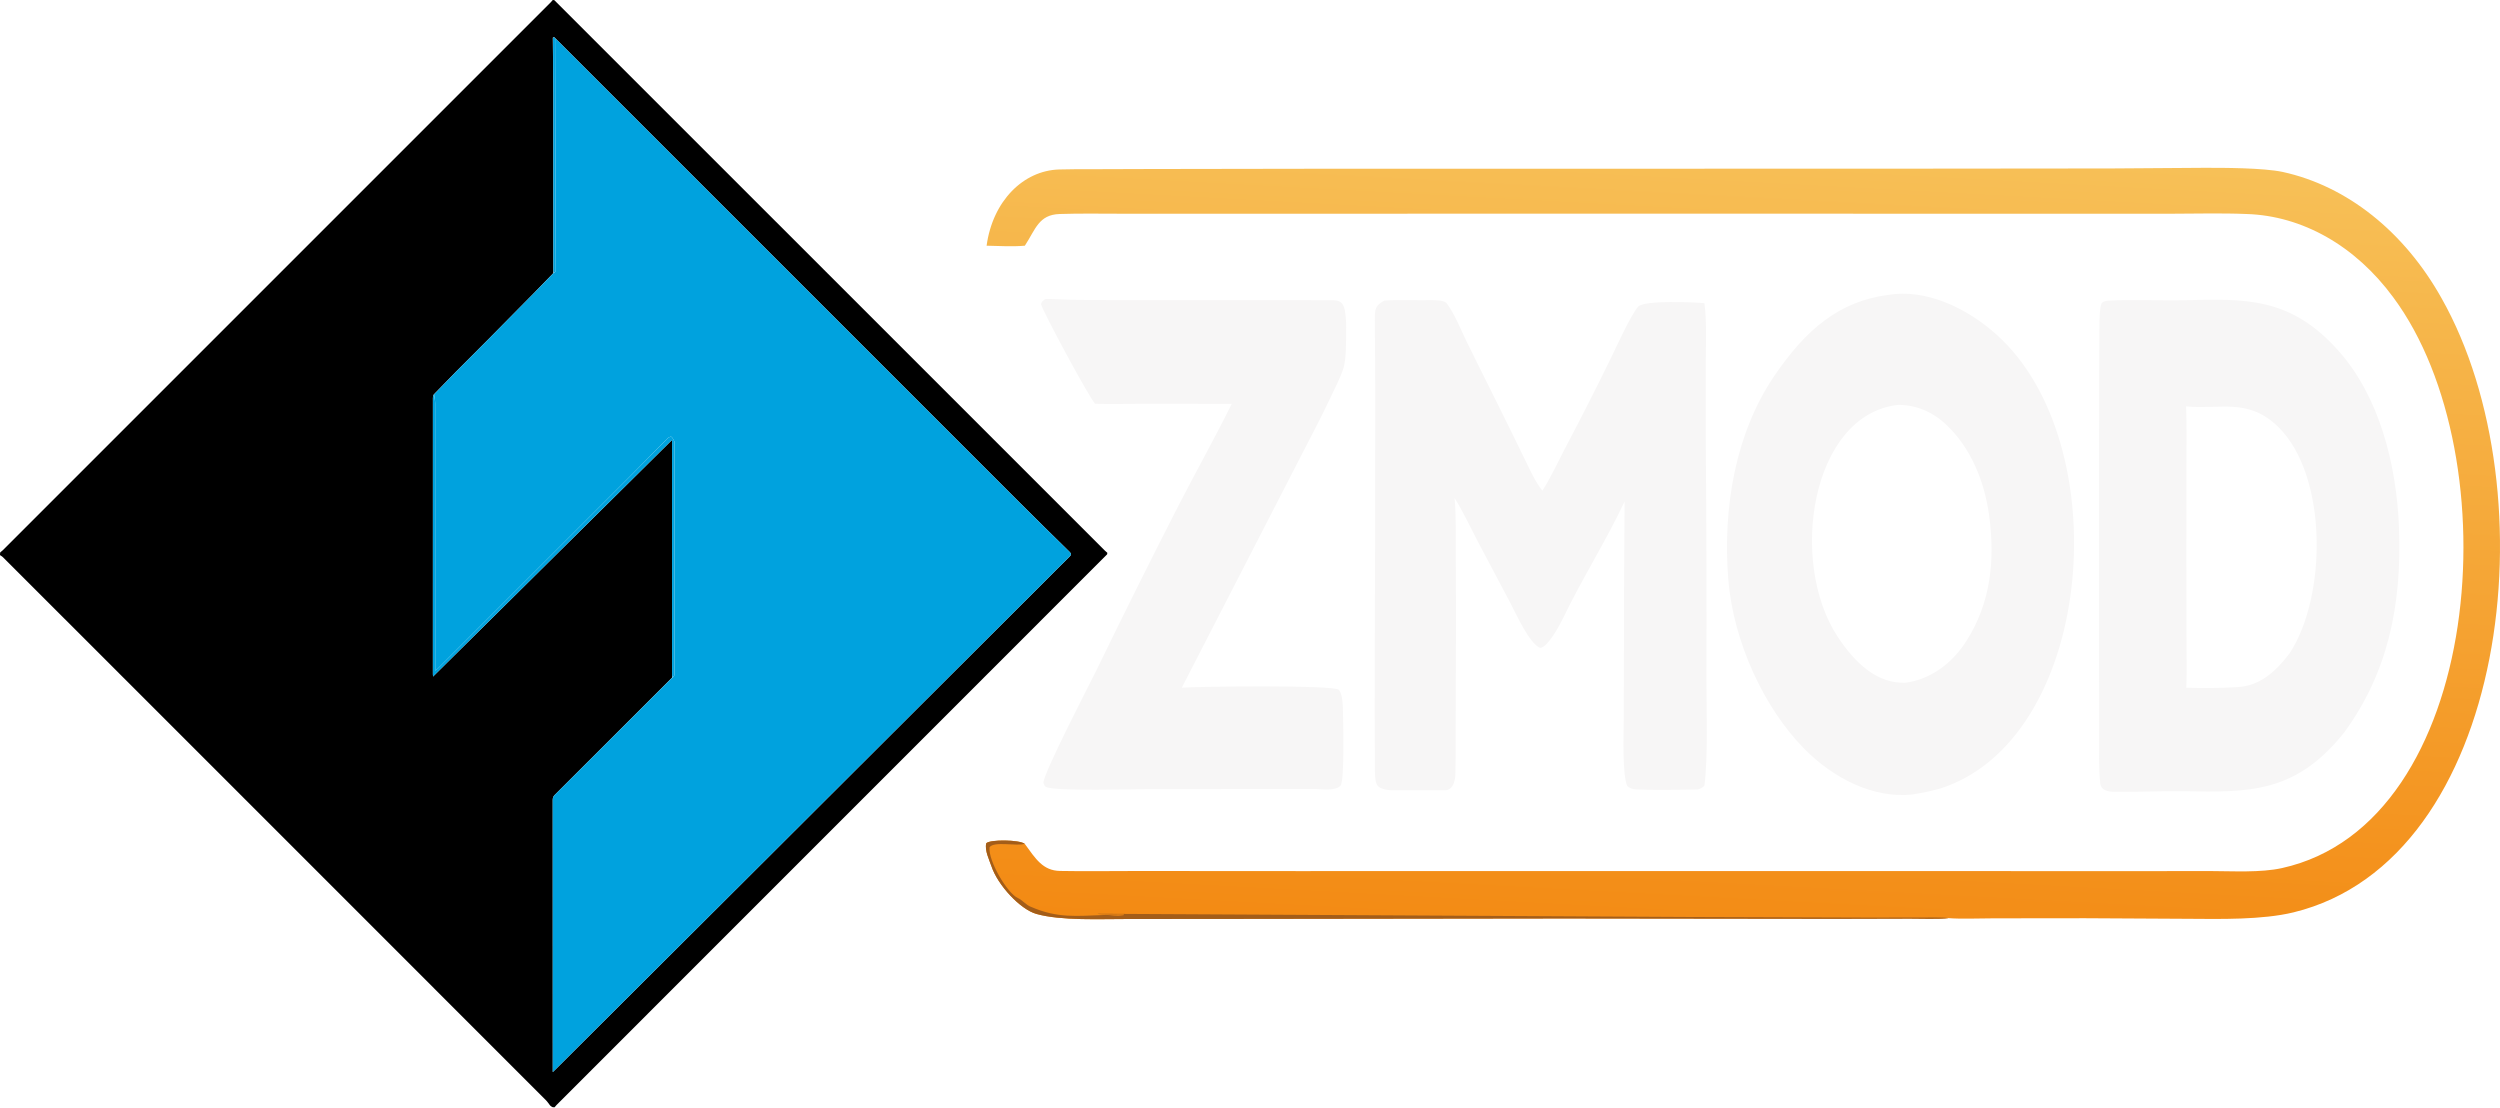
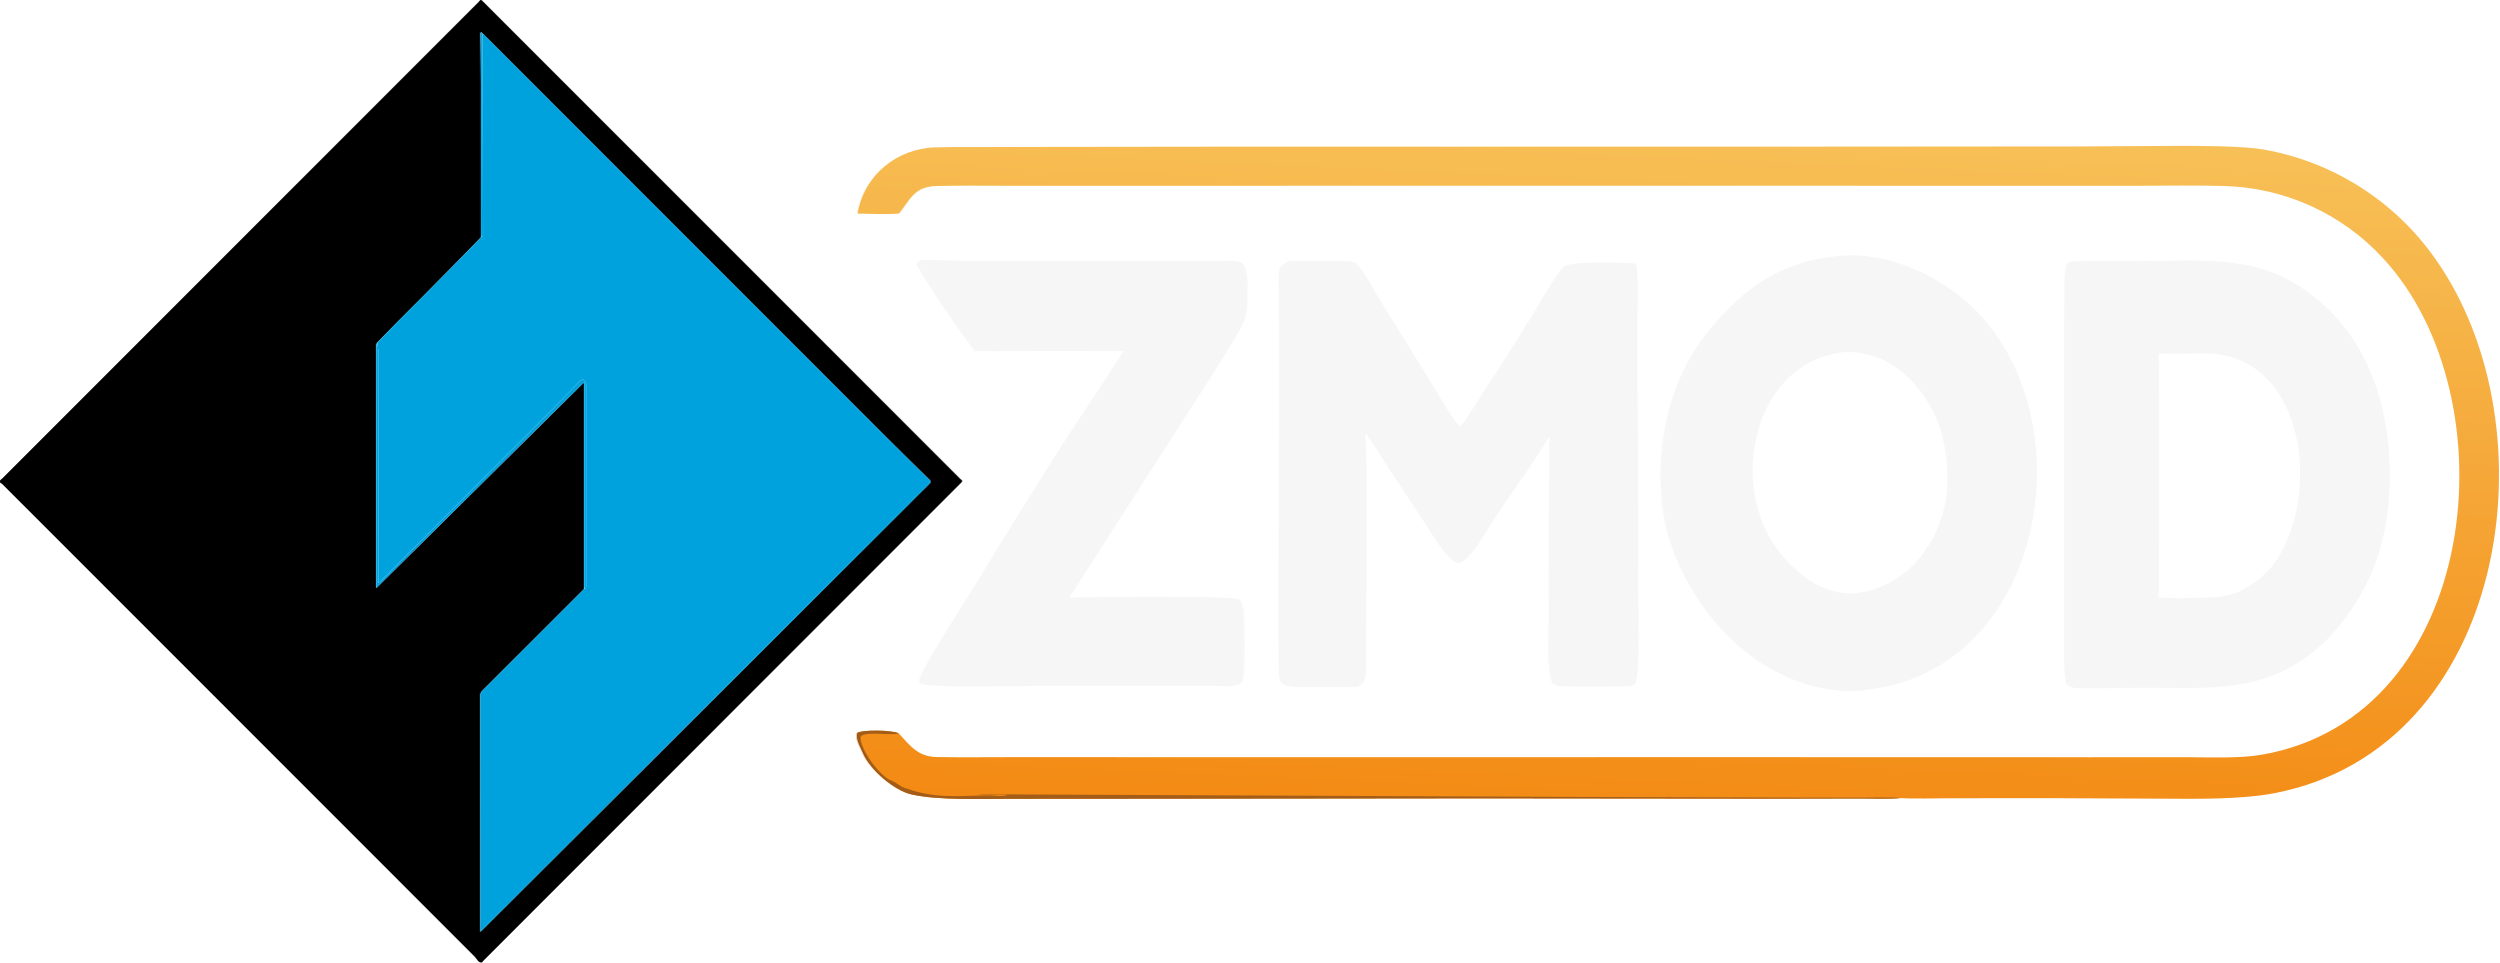
- <svg xmlns="http://www.w3.org/2000/svg" version="1.1" id="Layer_1" x="0px" y="0px" width="4233.278" viewBox="0 0 4233.278 1875" enable-background="new 0 0 1875 1875" xml:space="preserve" height="1875">
+ <svg xmlns="http://www.w3.org/2000/svg" version="1.1" id="Layer_1" x="0px" y="0px" width="4870.02" viewBox="0 0 4870.02 1875" enable-background="new 0 0 1875 1875" xml:space="preserve" height="1875">
  <defs id="defs9">
    <rect x="37.847" y="1215.833" width="1792.998" height="619.743" id="rect9" />
    <linearGradient id="Gradient1" gradientUnits="userSpaceOnUse" x1="1004.37" y1="1450.13" x2="1041.31" y2="593.565">
      <stop class="stop0" offset="0" stop-opacity="1" stop-color="rgb(243,138,19)" id="stop1" />
      <stop class="stop1" offset="1" stop-opacity="1" stop-color="rgb(247,192,87)" id="stop2" />
    </linearGradient>
    <linearGradient id="lin_11" gradientUnits="userSpaceOnUse" gradientTransform="scale(1.552121,0.6442796)" x1="258423.06" y1="373215.5" x2="267918.59" y2="153033.5">
      <stop offset="0" stop-color="rgb(243, 138, 19)" stop-opacity="1" id="stop1-4" />
      <stop offset="1" stop-color="rgb(247, 192, 87)" stop-opacity="1" id="stop2-5" />
    </linearGradient>
    <linearGradient id="Gradient1-6" gradientUnits="userSpaceOnUse" x1="1004.37" y1="1450.13" x2="1041.31" y2="593.565">
      <stop class="stop0" offset="0" stop-opacity="1" stop-color="rgb(243,138,19)" id="stop1-1" />
      <stop class="stop1" offset="1" stop-opacity="1" stop-color="rgb(247,192,87)" id="stop2-4" />
    </linearGradient>
  </defs>
  <path fill="#000000" opacity="1" stroke="none" d="M 3e-6,940 C 0,938.611 0,937.222 0.355,935.415 2.092,933.879 3.59,932.877 4.841,931.626 314.172,622.33 623.485,313.017 932.789,3.693 933.939,2.542 934.933,1.234 936,0 c 0.75,0 1.5,0 2.687,0.322 311.044,310.922 621.651,621.522 932.269,932.111 1.269,1.268 2.693,2.381 4.045,3.566 0,0.75 0,1.5 -0.322,2.687 -310.922,311.044 -621.522,621.651 -932.111,932.269 -1.268,1.268 -2.381,2.693 -3.566,4.045 -1.066,0 -2.133,0 -3.708,-0.362 -1.583,-1.099 -2.882,-1.648 -3.69,-2.609 -2.396,-2.848 -4.308,-6.15 -6.92,-8.764 C 759.317,1697.808 593.901,1532.4 428.489,1366.989 287.23,1225.73 145.972,1084.468 4.679,943.242 3.359,941.922 1.57,941.07 3e-6,940 M 936.025,63.955 c 0.325,32.745 0.889,65.49 0.931,98.236 0.125,97.941 0.044,195.882 0.052,293.824 1.2e-4,1.995 0.104,3.99 -0.133,6.602 -10.989,11.324 -21.912,22.712 -32.98,33.958 -25.913,26.33 -51.854,52.633 -77.866,78.865 -17.952,18.104 -36.124,35.99 -54.041,54.129 -12.481,12.636 -24.696,25.535 -37.758,38.698 -0.41,1.692 -1.178,3.383 -1.179,5.075 -0.055,156.136 -0.052,312.273 -0.038,468.409 1.2e-4,1.377 0.199,2.754 0.282,3.832 135.173,-133.832 270.207,-267.528 405.242,-401.223 -0.179,-0.352 -0.358,-0.705 -0.537,-1.057 0,1.928 0,3.856 0,5.785 0,130.641 -6e-4,261.283 0.01,391.924 10e-5,1.996 0.104,3.992 -0.134,6.604 -66.116,66.115 -132.217,132.247 -198.409,198.286 -2.581,2.575 -3.539,5.085 -3.537,8.674 0.085,151.324 0.073,302.648 0.073,453.973 0,1.749 0,3.497 0,6.739 2.34,-2.236 3.611,-3.404 4.832,-4.622 108.667,-108.328 217.361,-216.628 325.986,-324.998 165.964,-165.576 331.88,-331.199 497.812,-496.806 15.453,-15.422 30.775,-30.977 46.391,-46.231 3.352,-3.274 3.282,-5.036 -0.027,-8.275 -27.713,-27.126 -55.384,-54.297 -82.809,-81.714 C 1466.773,591.302 1205.409,329.911 944.022,68.541 c -1.286,-1.286 -2.674,-2.469 -4.154,-4.133 -0.355,-0.276 -0.709,-0.552 -1.417,-1.392 -0.761,0.005 -1.522,0.01 -2.424,0.939 z" id="path1" />
  <path fill="none" opacity="1" stroke="none" d="m 1875,935.552 c -1.352,-0.738 -2.776,-1.85 -4.045,-3.119 C 1560.337,621.844 1249.73,311.244 939.062,0.322 1250.934,0 1562.868,0 1875,0 c 0,311.702 0,623.403 0,935.552 z" id="path2" />
  <path fill="none" opacity="1" stroke="none" d="m 939.448,1875 c 0.738,-1.352 1.85,-2.776 3.119,-4.045 C 1253.156,1560.338 1563.756,1249.73 1874.678,939.062 1875,1250.934 1875,1562.868 1875,1875 c -311.702,0 -623.403,0 -935.552,0 z" id="path3" />
  <path fill="none" opacity="1" stroke="none" d="m 935.549,0 c -0.616,1.234 -1.61,2.542 -2.76,3.693 C 623.485,313.017 314.172,622.33 4.841,931.626 3.59,932.877 2.092,933.879 0.355,934.999 0,623.4 0,311.801 0,0 311.699,0 623.399,0 935.549,0 Z" id="path4" />
  <path fill="none" opacity="1" stroke="none" d="m 3e-6,940.469 c 1.57,0.602 3.359,1.454 4.679,2.774 141.293,141.226 282.55,282.487 423.81,423.747 165.412,165.411 330.827,330.818 496.193,496.276 2.612,2.614 4.524,5.916 6.92,8.764 0.808,0.961 2.107,1.51 3.29,2.609 C 623.406,1875 311.812,1875 0,1875 0,1563.646 0,1252.292 3e-6,940.469 Z" id="path5" />
  <path fill="#00a2de" opacity="1" stroke="none" d="m 734.957,667.886 c 12.334,-12.782 24.549,-25.681 37.03,-38.317 17.917,-18.139 36.089,-36.025 54.041,-54.129 26.012,-26.232 51.952,-52.536 77.866,-78.865 11.068,-11.246 21.991,-22.634 33.491,-34.32 4.311,-1.763 3.614,-5.025 3.607,-7.955 -0.324,-127.489 -0.659,-254.978 -0.991,-382.466 -0.006,-2.331 0.002,-4.662 0.004,-6.993 1.34,1.231 2.729,2.415 4.014,3.701 261.386,261.37 522.751,522.761 784.166,784.102 27.425,27.417 55.096,54.588 82.809,81.714 3.309,3.239 3.379,5.001 0.027,8.275 -15.616,15.255 -30.939,30.809 -46.391,46.231 -165.932,165.607 -331.848,331.23 -497.812,496.806 -108.624,108.37 -217.319,216.67 -325.986,324.998 -1.221,1.218 -2.492,2.386 -4.832,4.622 0,-3.241 0,-4.99 0,-6.739 0,-151.324 0.012,-302.648 -0.073,-453.973 -0.002,-3.589 0.956,-6.099 3.537,-8.674 66.192,-66.039 132.293,-132.171 198.921,-198.649 4.32,-1.768 3.607,-5.04 3.607,-7.973 0.01,-129.473 0.01,-258.946 0.01,-388.418 0,-1.166 0.395,-2.547 -0.088,-3.459 -1.497,-2.828 -2.857,-6.125 -5.263,-7.884 -0.984,-0.72 -5.033,1.517 -6.8,3.292 -21.265,21.352 -42.229,43.005 -63.528,64.323 -108.233,108.331 -216.541,216.588 -324.837,324.858 -1.065,1.065 -2.317,1.943 -4.484,3.74 0,-3.529 0,-5.645 0,-7.762 0,-148.135 0.021,-296.271 -0.086,-444.406 -0.004,-5.226 -1.276,-10.451 -1.957,-15.677 z" id="path6" />
  <path fill="#00a2de" opacity="1" stroke="none" d="m 734.593,668.077 c 1.045,5.035 2.317,10.26 2.321,15.486 0.107,148.135 0.086,296.271 0.086,444.406 0,2.116 0,4.232 0,7.762 2.167,-1.797 3.419,-2.675 4.484,-3.74 108.296,-108.269 216.604,-216.526 324.837,-324.858 21.299,-21.318 42.263,-42.97 63.528,-64.323 1.768,-1.775 5.816,-4.011 6.8,-3.292 2.405,1.759 3.765,5.056 5.263,7.884 0.483,0.913 0.088,2.293 0.088,3.459 5e-4,129.473 0,258.946 -0.01,388.418 -10e-5,2.934 0.713,6.205 -3.461,7.665 -0.42,-1.942 -0.524,-3.938 -0.524,-5.934 -0.01,-130.641 -0.01,-261.283 -0.01,-391.924 0,-1.928 0,-3.856 0,-5.785 0.179,0.352 0.358,0.705 0.537,1.057 -135.035,133.696 -270.07,267.391 -405.242,401.223 -0.083,-1.079 -0.281,-2.455 -0.282,-3.832 -0.014,-156.136 -0.017,-312.273 0.038,-468.409 6.1e-4,-1.692 0.769,-3.383 1.542,-5.266 z" id="path7" />
  <path fill="#00a2de" opacity="1" stroke="none" d="m 939.935,64.624 c 0.068,2.547 0.06,4.878 0.066,7.209 0.332,127.489 0.667,254.978 0.991,382.466 0.007,2.93 0.704,6.192 -3.46,7.647 -0.42,-1.942 -0.524,-3.937 -0.525,-5.932 -0.008,-97.941 0.073,-195.882 -0.052,-293.824 -0.042,-32.746 -0.605,-65.491 -0.545,-98.551 1.054,-0.23 1.723,-0.145 2.391,-0.06 0.354,0.276 0.709,0.552 1.133,1.045 z" id="path8" />
  <path fill="#00a2de" opacity="1" stroke="none" d="m 938.625,63.298 c -0.492,0.197 -1.161,0.112 -2.144,-0.12 0.446,-0.152 1.207,-0.157 2.144,0.12 z" id="path9" />
-   <g style="display:block" id="g9" transform="matrix(1.27564,0,0,1.592395,1639.613,-700.3057)">
+   <g style="display:block" id="g9" transform="matrix(1.592395,0,0,1.592395,1632.328,-700.3057)">
    <path fill="#f7f6f6" d="m 1221.04,753.377 c 49.53,-6.686 103.81,13.401 144,42.32 159.52,114.78 130.45,421.883 -66.86,480.363 -14.6,4.33 -29.85,6.49 -45.14,8.58 -51.31,4.36 -104.27,-16.83 -143.55,-48.77 -52.43,-42.63 -93.77,-112.74 -100.64,-179.8 -7.77,-77.131 10.06,-156.293 60.93,-216.367 41.93,-49.532 86.27,-79.542 151.26,-86.326 z m 23.2,412.393 c 31.87,-3.41 61.02,-19.5 80.89,-44.64 31.57,-39.79 38.23,-84.69 29.88,-133.689 -6.37,-37.433 -25.23,-71.595 -55.49,-95.007 -18.83,-14.721 -42.16,-22.506 -66.06,-22.044 -115,10.998 -144.89,167.23 -79.28,246.65 23.14,28.02 52.22,49.96 90.06,48.73 z" id="path2-2" />
    <path fill="#f7f6f6" d="m 1512.87,759.543 0.84,-0.044 c 31.61,-1.533 67.59,0.108 99.5,-0.453 80.86,-1.423 142.16,-4.333 207.05,55.073 51.92,47.526 75.5,117.566 78.88,186.521 4.11,83.73 -15.44,155.47 -73.05,218.36 -64.72,64.93 -127.45,63.27 -212.37,62.15 -30.67,-0.4 -62.06,1.03 -92.81,0.61 -6.52,-0.09 -17.19,-0.89 -18.35,-9.07 -2.19,-16.65 -1.45,-34.54 -1.5,-51.4 l -0.1,-106.54 0.04,-208.431 c 0,-40.291 0.03,-80.703 0.48,-120.995 0.06,-5.044 0.3,-18.317 2.7,-22.659 1.29,-2.344 6.2,-2.862 8.69,-3.122 z m 103.95,411.527 c 21.93,0.67 46,0.38 67.94,-0.63 28.95,-1.34 49.75,-15.45 69.16,-35.89 49.89,-60.87 50.53,-188.877 -14.63,-240.442 -40.3,-31.897 -77.87,-18.451 -122.73,-22.216 0.92,19.8 0.46,41.739 0.43,61.695 l -0.07,101.073 0.17,88.11 c 0.03,13.98 0.57,34.7 -0.27,48.3 z" id="path3-3" />
    <path fill="#f7f6f6" d="m 552.174,759.42 c 20.255,-1.234 43.172,-0.064 63.621,-0.493 5.02,0.258 15.968,-0.183 19.601,3.742 11.169,12.214 18.724,28.44 27.461,42.609 25.788,41.824 52.013,83.356 77.389,125.433 6.353,10.533 13.064,22.183 21.785,30.849 8.617,-10.046 23.067,-34.067 30.98,-46.318 20.421,-30.976 40.291,-62.312 59.6,-93.993 8.125,-13.39 26.546,-45.905 36.402,-55.266 7.767,-7.376 76.372,-4.775 88.141,-3.799 3.281,16.828 1.86,48.419 1.746,66.486 l 0.122,87.68 c 0.846,82.134 1.109,164.27 0.788,246.41 -0.031,28.85 2.361,82.17 -2.631,111.99 -0.293,1.75 -6.718,4.5 -8.906,4.53 -27.353,0.38 -55.162,0.87 -82.524,-0.08 -3.804,-0.13 -8.175,-1.52 -10.969,-3.52 -6.799,-11.59 -4.793,-54.41 -4.734,-69.18 l 0.352,-92.25 c -0.257,-46.27 0.6,-94.66 0.794,-141.175 -24.237,41.425 -56.737,82.445 -81.561,123.895 -4.819,8.05 -20.583,31.29 -30.504,31.77 -14.312,-4.51 -31.74,-35.82 -40.328,-48.97 l -41.945,-63.41 c -8.693,-13.4 -21.066,-33.983 -30.352,-45.66 l -0.992,-1.235 c 2.268,18.241 1.541,47.885 1.64,67.335 0.392,40.88 0.395,81.75 0.011,122.63 l -0.241,69.47 c -0.037,11.5 0.115,23.55 -0.365,35 -0.187,4.46 -2.162,11.05 -5.967,13.66 -1.313,0.99 -4.39,2.49 -6.026,2.51 -21.212,0.26 -42.466,-0.13 -63.695,0.08 -5.348,0.05 -11.005,0.15 -16.316,-0.67 -3.983,-0.62 -10.205,-1.93 -12.408,-5.8 -2.184,-4.1 -2.22,-8.89 -2.369,-13.4 -0.681,-79.07 0.044,-158.28 0.195,-237.34 l 0.208,-166.677 c -0.042,-25.19 -0.367,-50.36 -0.52,-75.545 -0.078,-12.861 0.55,-15.844 12.517,-21.298 z" id="path4-2" />
    <path fill="#f7f6f6" d="m 101.825,757.92 c 4.165,-0.462 9.868,-0.146 14.095,0.022 25.73,1.027 51.464,0.868 77.217,0.914 l 195.156,0.068 c 32.27,0.003 64.553,-0.138 96.82,0.179 8.402,0.083 13.058,2.836 14.902,11.458 1.657,7.744 1.698,15.319 1.55,23.277 -0.219,11.818 0.235,24.359 -2.995,35.83 -3.73,10.675 -12.39,23.597 -18.121,33.416 -13.181,22.582 -27.839,44.218 -41.824,66.254 L 283.407,1171.04 c 21.238,-1.25 202.026,-3.15 208.449,2.3 4.547,3.86 5.25,14.76 5.413,20.34 0.291,9.97 2.502,76.59 -3.195,81.56 -6.847,5.98 -24.872,3.65 -33.574,3.51 l -218.665,0.12 c -19.102,0.01 -126.49,2.58 -138.567,-2.24 -2.335,-0.93 -2.524,-2.24 -3.545,-4.38 0.006,-10.21 60.279,-103.37 70.022,-119.14 35.73,-59.02 72.172,-117.61 109.318,-175.751 22.718,-35.37 48.835,-72.756 70.619,-108.102 l -118.4,-0.132 c -20.62,0.062 -42.501,0.664 -63.008,0.006 -8.94,-8.161 -69.432,-98.15 -71.746,-105.995 1.497,-3.403 1.69,-2.697 5.297,-5.216 z" id="path5-2" />
    <path fill="url(#Gradient1)" d="M 24.316,701.054 C 32.415,653.4 73.143,621.111 120.565,620 c 16.531,-0.388 32.756,-0.362 49.293,-0.308 l 68.622,-0.181 246.516,-0.318 717.774,-0.028 314.67,-0.249 121.09,-0.678 c 27.29,-0.077 80.38,-0.005 106.23,4.378 85.4,14.953 161.32,63.324 210.96,134.409 145.95,206.967 88.71,597.325 -196.7,652.955 -41.27,8.04 -97.4,7.08 -140.13,6.83 l -136.39,-0.61 -121.88,0.11 c -16.79,0.01 -43.92,0.86 -59.6,-0.22 -10.47,1.25 -39.09,0.52 -50.99,0.52 l -98.56,0.21 -361.488,-0.36 -426.798,0.46 -152.374,0.11 c -35.172,-0.06 -87.372,2.02 -120.333,-5.38 -21.555,-4.84 -51.318,-30.54 -59.743,-50.73 -2.75,-6.59 -9.287,-16.81 -6.869,-24.5 5.458,-4.13 43.959,-3.71 51.036,0.62 14.515,15.96 23.979,28.53 46.838,28.88 33.902,0.53 68.061,0.02 101.944,0.06 l 214.044,0.11 666.894,-0.07 429.85,0.1 114.65,-0.07 c 29.35,0.06 66.27,1.87 94.74,-3.18 267.44,-47.38 305.15,-436.802 147.8,-606.786 -50.26,-54.877 -120.71,-86.919 -195.1,-88.744 -33.53,-1.12 -71.72,-0.263 -105.71,-0.253 l -192.87,-0.034 -591.229,-0.074 -459.599,0.094 -146.271,-0.038 c -26.527,-0.028 -53.041,-0.376 -79.562,0.314 -27.902,0.727 -31.939,16.188 -46.219,33.698 -14.715,1.141 -35.694,0.314 -50.785,0.007 z" id="path6-1" style="fill:url(#Gradient1-6)" />
    <path fill="#a35d19" d="m 1301.02,1416.09 c -10.47,1.25 -39.09,0.52 -50.99,0.52 l -98.56,0.21 -361.488,-0.36 -426.798,0.46 -152.374,0.11 c -35.172,-0.06 -87.372,2.02 -120.333,-5.38 -21.555,-4.84 -51.318,-30.54 -59.743,-50.73 -2.75,-6.59 -9.287,-16.81 -6.869,-24.5 5.458,-4.13 43.959,-3.71 51.036,0.62 -10.3,2.96 -40.293,-3.09 -46.633,3.62 -2.19,14.31 23.696,49.25 37.521,54.04 5.835,2.02 11.092,7.61 17.228,9.32 35.554,12.43 60.594,9.77 97.48,8.74 10.889,-0.3 14.075,1.67 25.914,0.14 l 0.01,-0.83 c -4.82,-0.08 -32.512,0.43 -34.827,-0.63 l 781.192,3.42 239.335,0.66 73.17,-0.05 c 7.45,0 29.36,-0.43 35.73,0.62 z" id="path7-6" />
  </g>
</svg>
